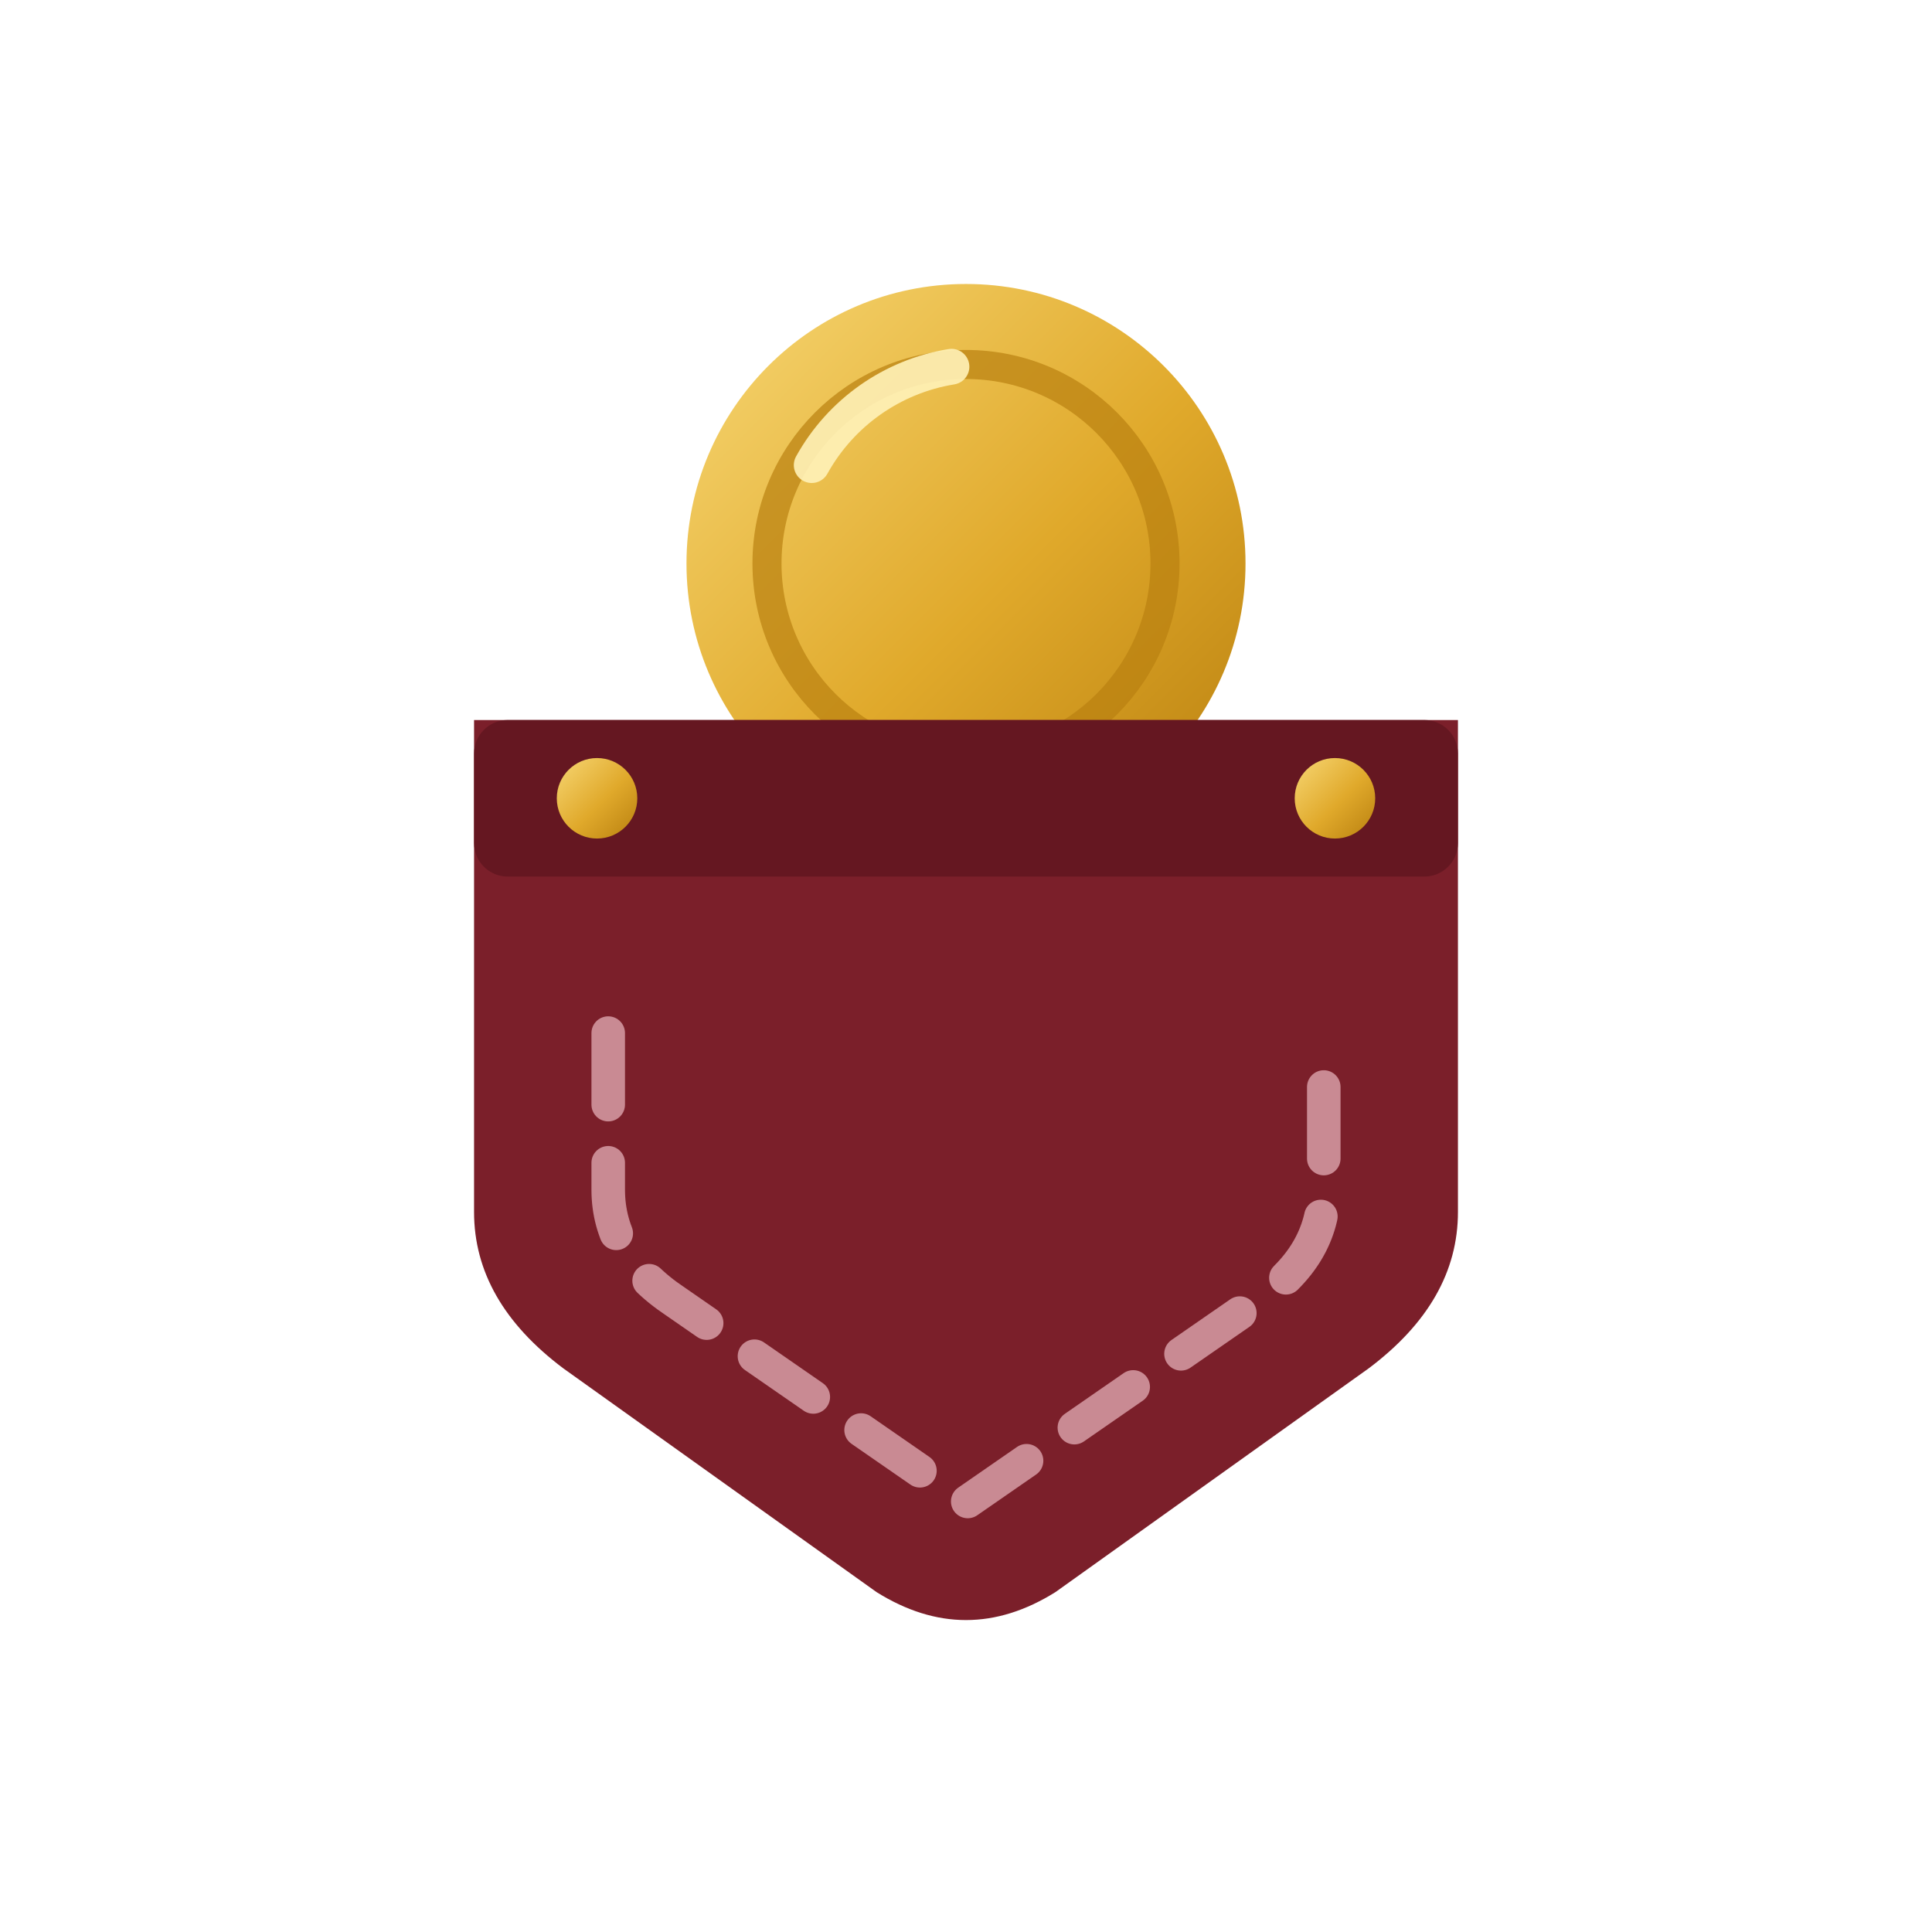
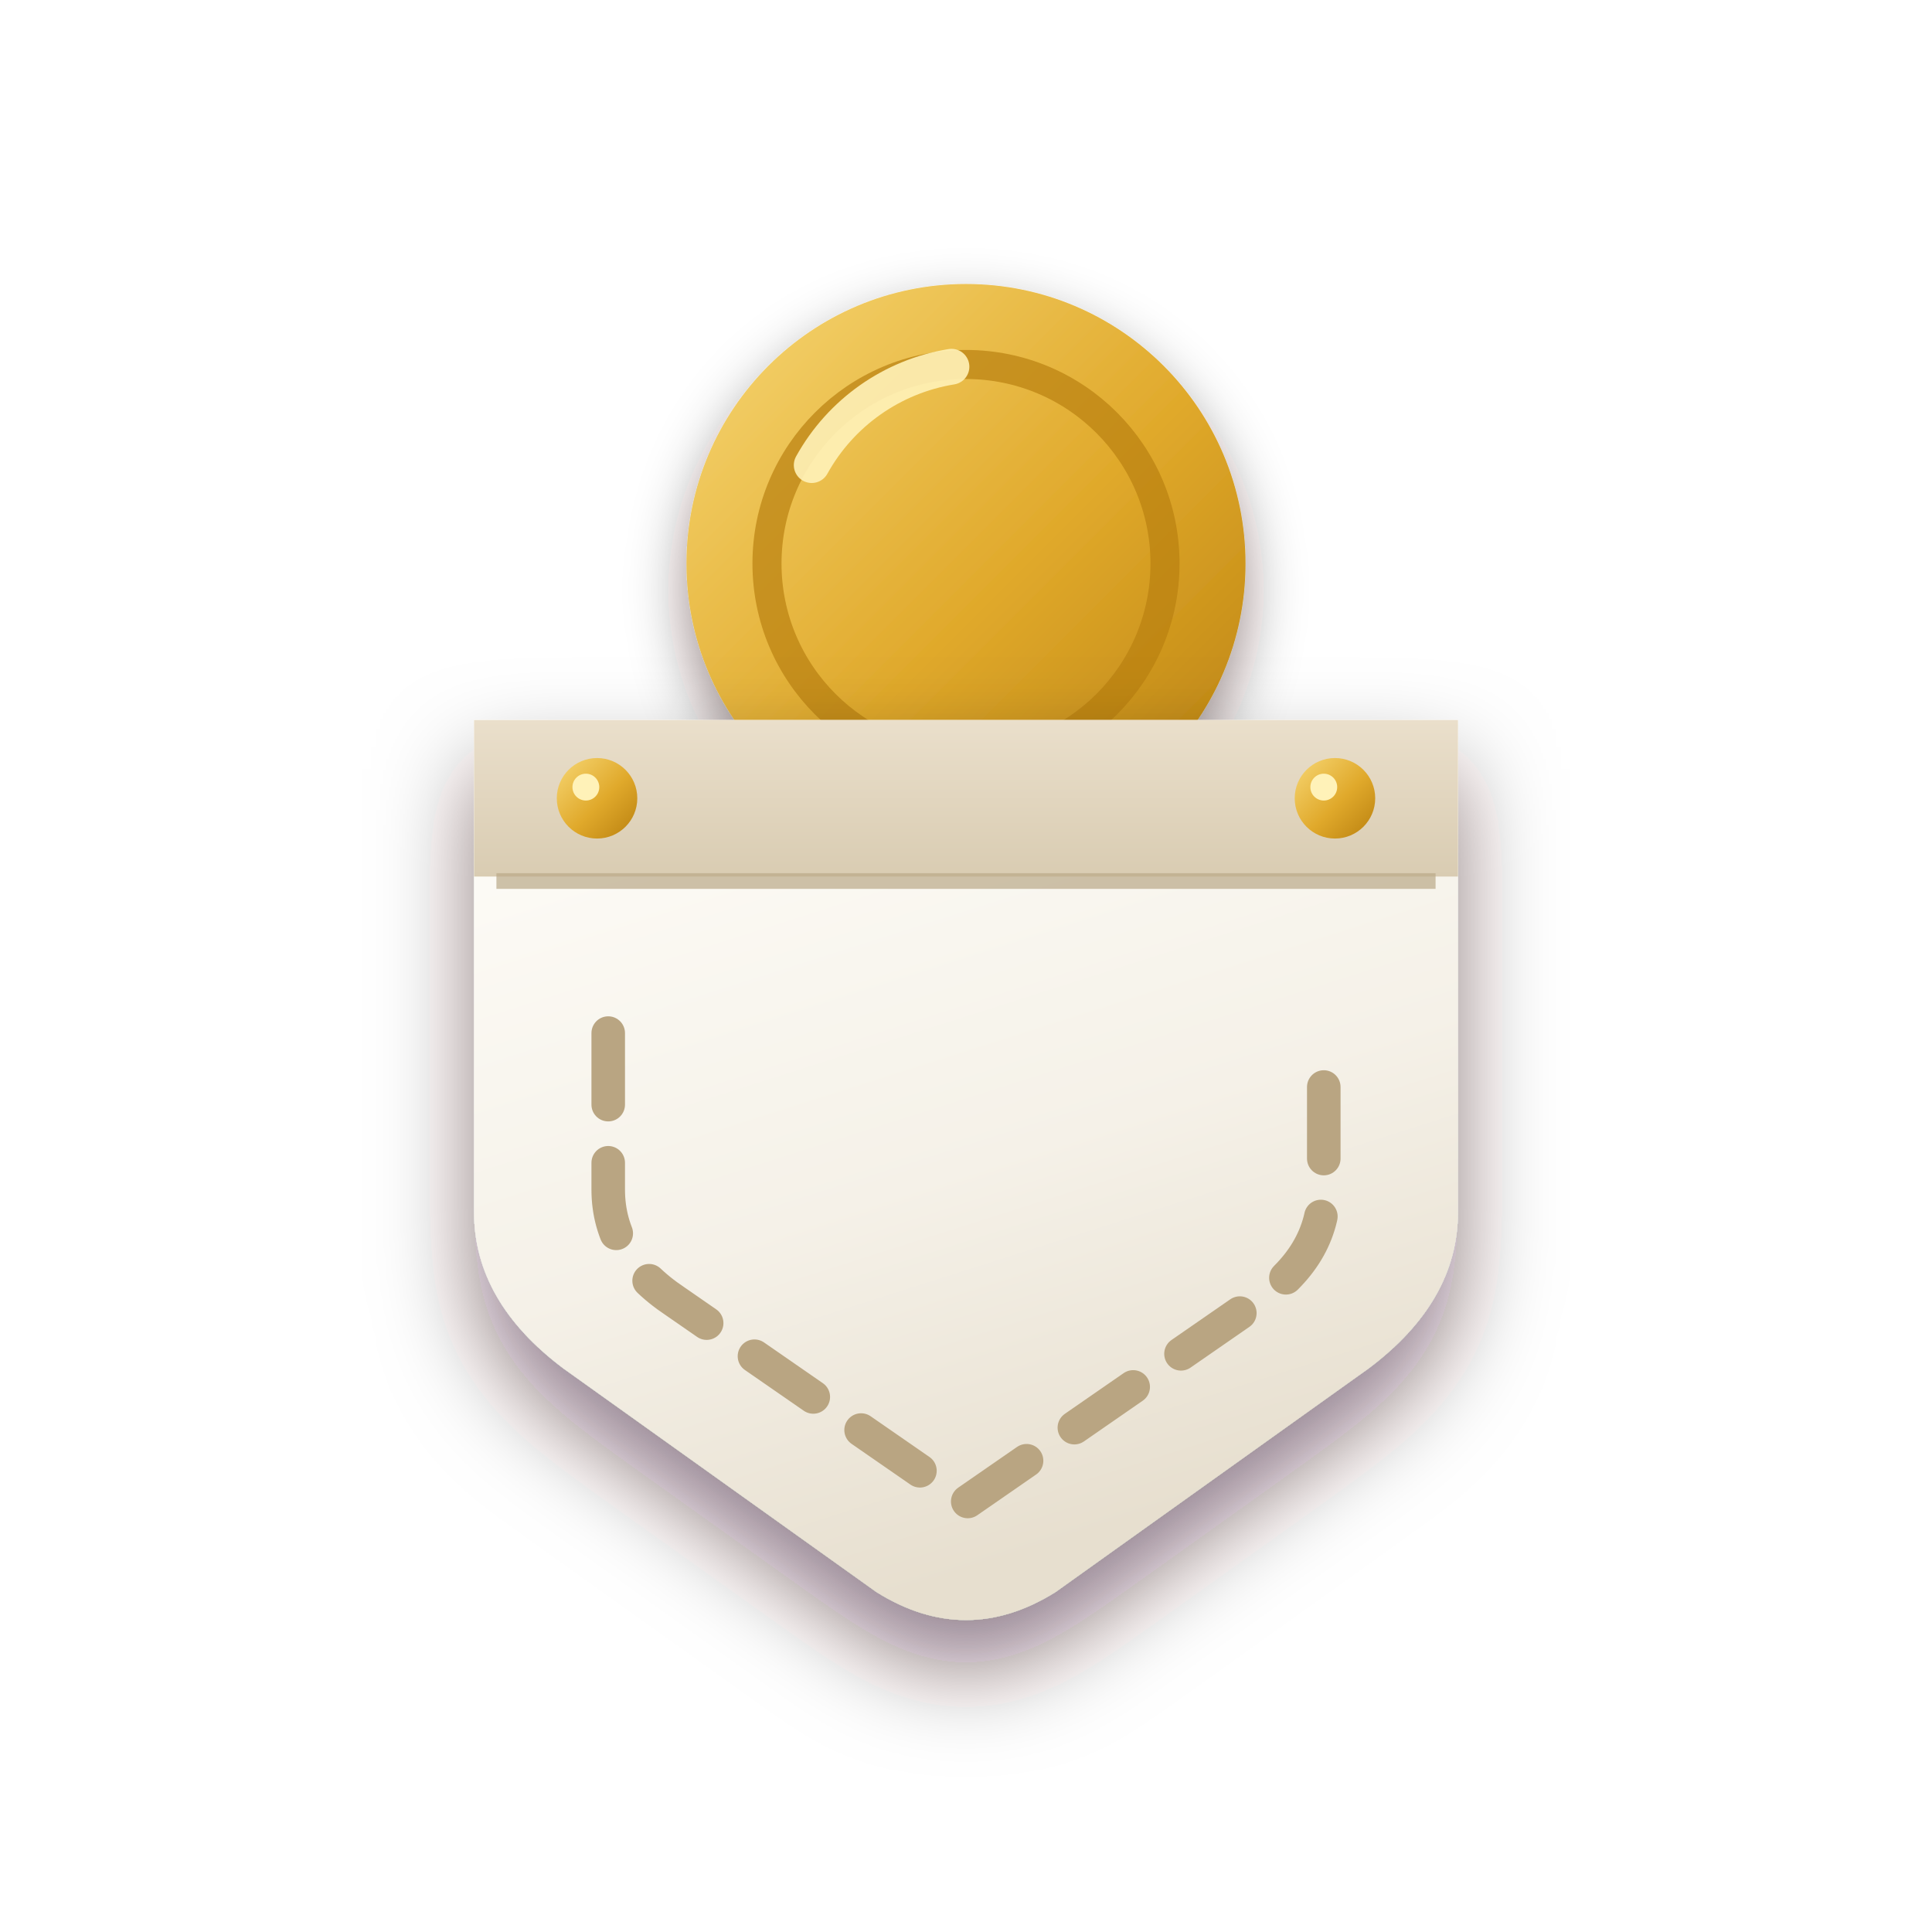
<svg xmlns="http://www.w3.org/2000/svg" viewBox="0 0 108 108">
  <defs>
-     <linearGradient id="au" x1="0" y1="0" x2="1" y2="1">
+     <radialGradient id="nbg" cx=".38" cy=".26" r=".95">
+       <stop offset="0" stop-color="#A83141" />
+       <stop offset=".5" stop-color="#7B1F2A" />
+       <stop offset="1" stop-color="#4A101A" />
+     </radialGradient>
+     <linearGradient id="ngl" x1="0" y1="0" x2="0" y2="1">
+       <stop offset="0" stop-color="#fff" stop-opacity=".16" />
+       <stop offset=".55" stop-color="#fff" stop-opacity="0" />
+     </linearGradient>
+     <linearGradient id="npk" x1="0" y1="0" x2=".35" y2="1">
+       <stop offset="0" stop-color="#FFFEFA" />
+       <stop offset=".6" stop-color="#F5F1E8" />
+       <stop offset="1" stop-color="#E7DFCF" />
+     </linearGradient>
+     <linearGradient id="nhm" x1="0" y1="0" x2="0" y2="1">
+       <stop offset="0" stop-color="#EADFCB" />
+       <stop offset="1" stop-color="#D9CCB2" />
+     </linearGradient>
+     <linearGradient id="nau" x1="0" y1="0" x2="1" y2="1">
      <stop offset="0" stop-color="#F7D774" />
      <stop offset=".55" stop-color="#E0A92B" />
      <stop offset="1" stop-color="#B9800F" />
    </linearGradient>
-     <linearGradient id="bg2" x1="0" y1="0" x2="1" y2="1">
-       <stop offset="0" stop-color="#FBF8F2" />
-       <stop offset="1" stop-color="#E9E2D5" />
-     </linearGradient>
-     <linearGradient id="bd" x1="0" y1="0" x2="1" y2="1">
-       <stop offset="0" stop-color="#8A2433" />
-       <stop offset="1" stop-color="#5A141F" />
-     </linearGradient>
+     <filter id="nsh" x="-20%" y="-20%" width="140%" height="150%">
+       <feDropShadow dx="0" dy="2.2" stdDeviation="2.1" flood-color="#2a0309" flood-opacity=".5" />
+     </filter>
+     <filter id="ncs" x="-30%" y="-30%" width="160%" height="160%">
+       <feDropShadow dx="0" dy="1.2" stdDeviation="1.3" flood-color="#2a0309" flood-opacity=".45" />
+     </filter>
  </defs>
  <g transform="translate(54 54) scale(1.25) translate(-54 -55)">
-     <circle cx="54" cy="37" r="12.5" fill="url(#au)" />
+     <g filter="url(#ncs)">
+       <circle cx="54" cy="37" r="12.5" fill="url(#nau)" />
+     </g>
    <circle cx="54" cy="37" r="8.9" fill="none" stroke="#B9800F" stroke-width="1.3" opacity=".7" />
    <path d="M47.1 32.6a8.75 8.75 0 0 1 6.25-4.4" fill="none" stroke="#FFF2B8" stroke-width="1.6" stroke-linecap="round" opacity=".9" />
-     <path d="M32 44H76V66Q76 70 72 73L58 83Q54 85.5 50 83L36 73Q32 70 32 66Z" fill="#7B1F2A" />
-     <rect x="32" y="44" width="44" height="7" rx="1.5" fill="#651721" />
-     <path d="M38 58V65Q38 68 41 70L54 79L67 70Q70 68 70 65V58" fill="none" stroke="#C98A93" stroke-width="1.5" stroke-dasharray="3.2 2.6" stroke-linecap="round" />
-     <circle cx="37.5" cy="47.5" r="1.8" fill="url(#au)" />
-     <circle cx="70.5" cy="47.5" r="1.8" fill="url(#au)" />
+     <g filter="url(#nsh)">
+       <path d="M32 44H76V66Q76 70 72 73L58 83Q54 85.5 50 83L36 73Q32 70 32 66Z" fill="url(#npk)" />
+     </g>
+     <rect x="32" y="44" width="44" height="7" fill="url(#nhm)" />
+     <path d="M33 51.2H75" stroke="#B9A988" stroke-opacity=".7" stroke-width=".7" />
+     <path d="M38 58V65Q38 68 41 70L54 79L67 70Q70 68 70 65V58" fill="none" stroke="#B9A582" stroke-width="1.5" stroke-dasharray="3.2 2.6" stroke-linecap="round" />
+     <circle cx="37.5" cy="47.5" r="1.8" fill="url(#nau)" />
+     <circle cx="70.5" cy="47.5" r="1.8" fill="url(#nau)" />
+     <circle cx="37" cy="47" r=".6" fill="#FFF2B8" />
+     <circle cx="70" cy="47" r=".6" fill="#FFF2B8" />
  </g>
</svg>
